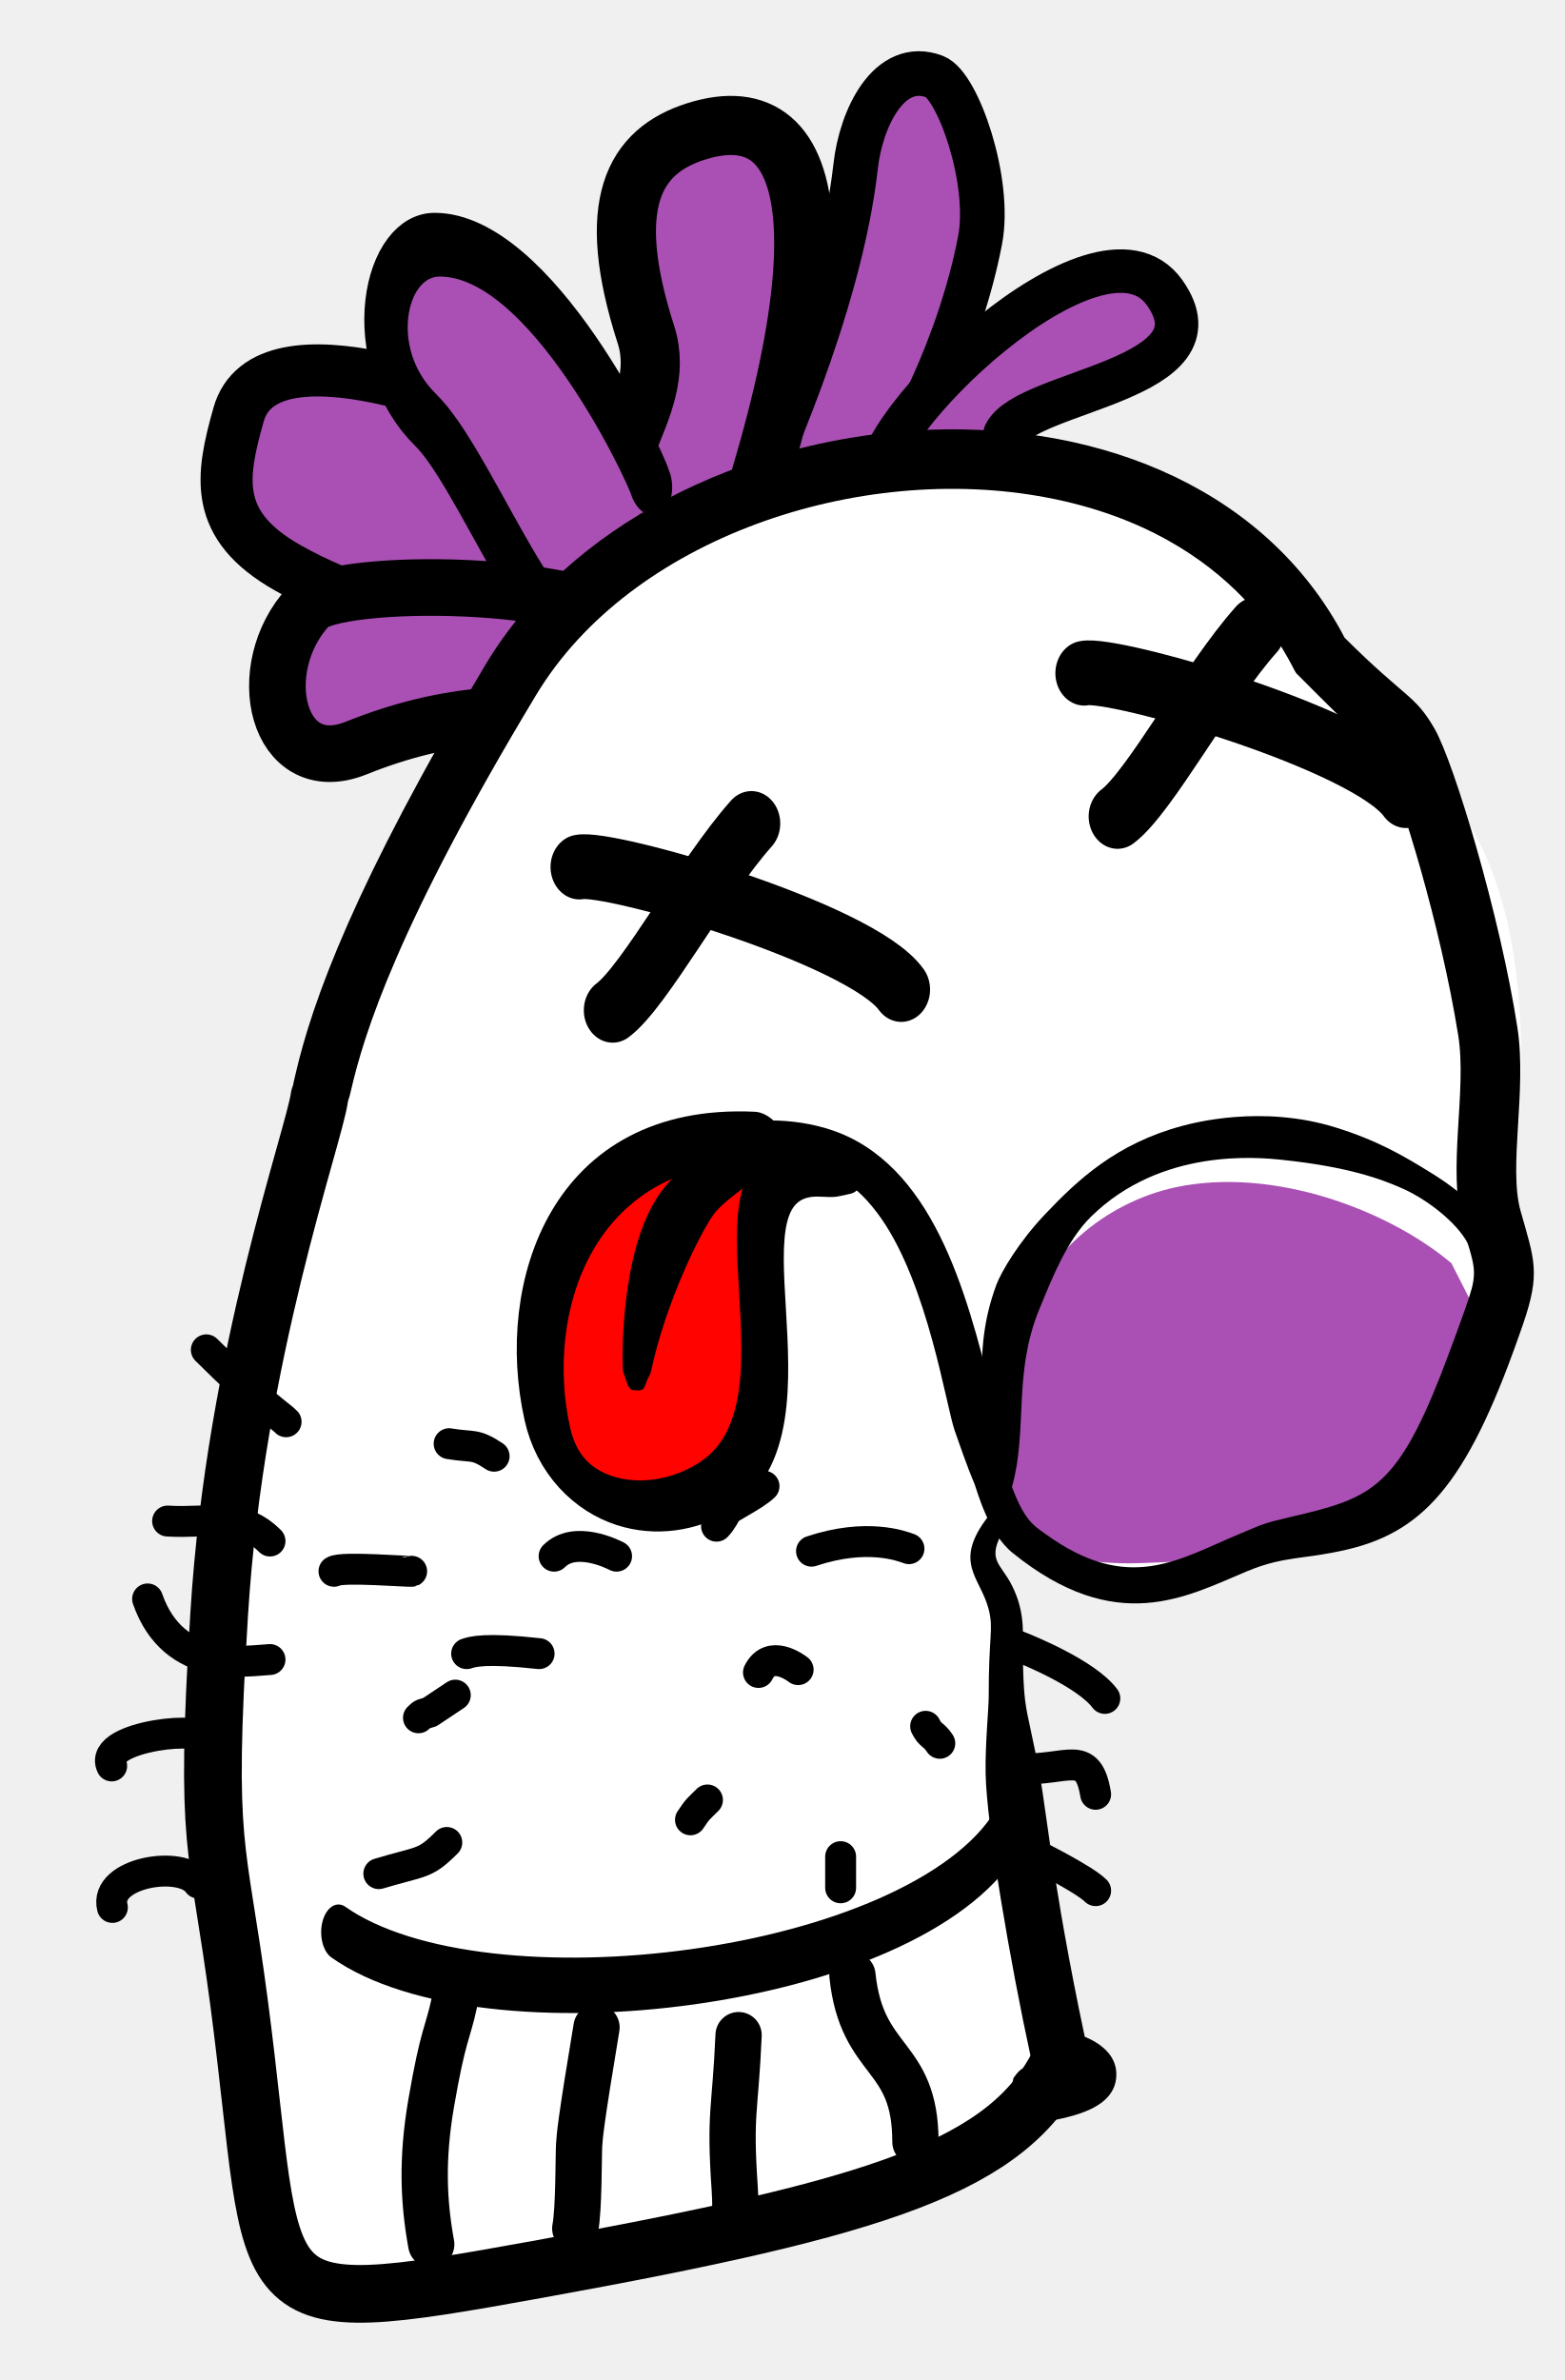
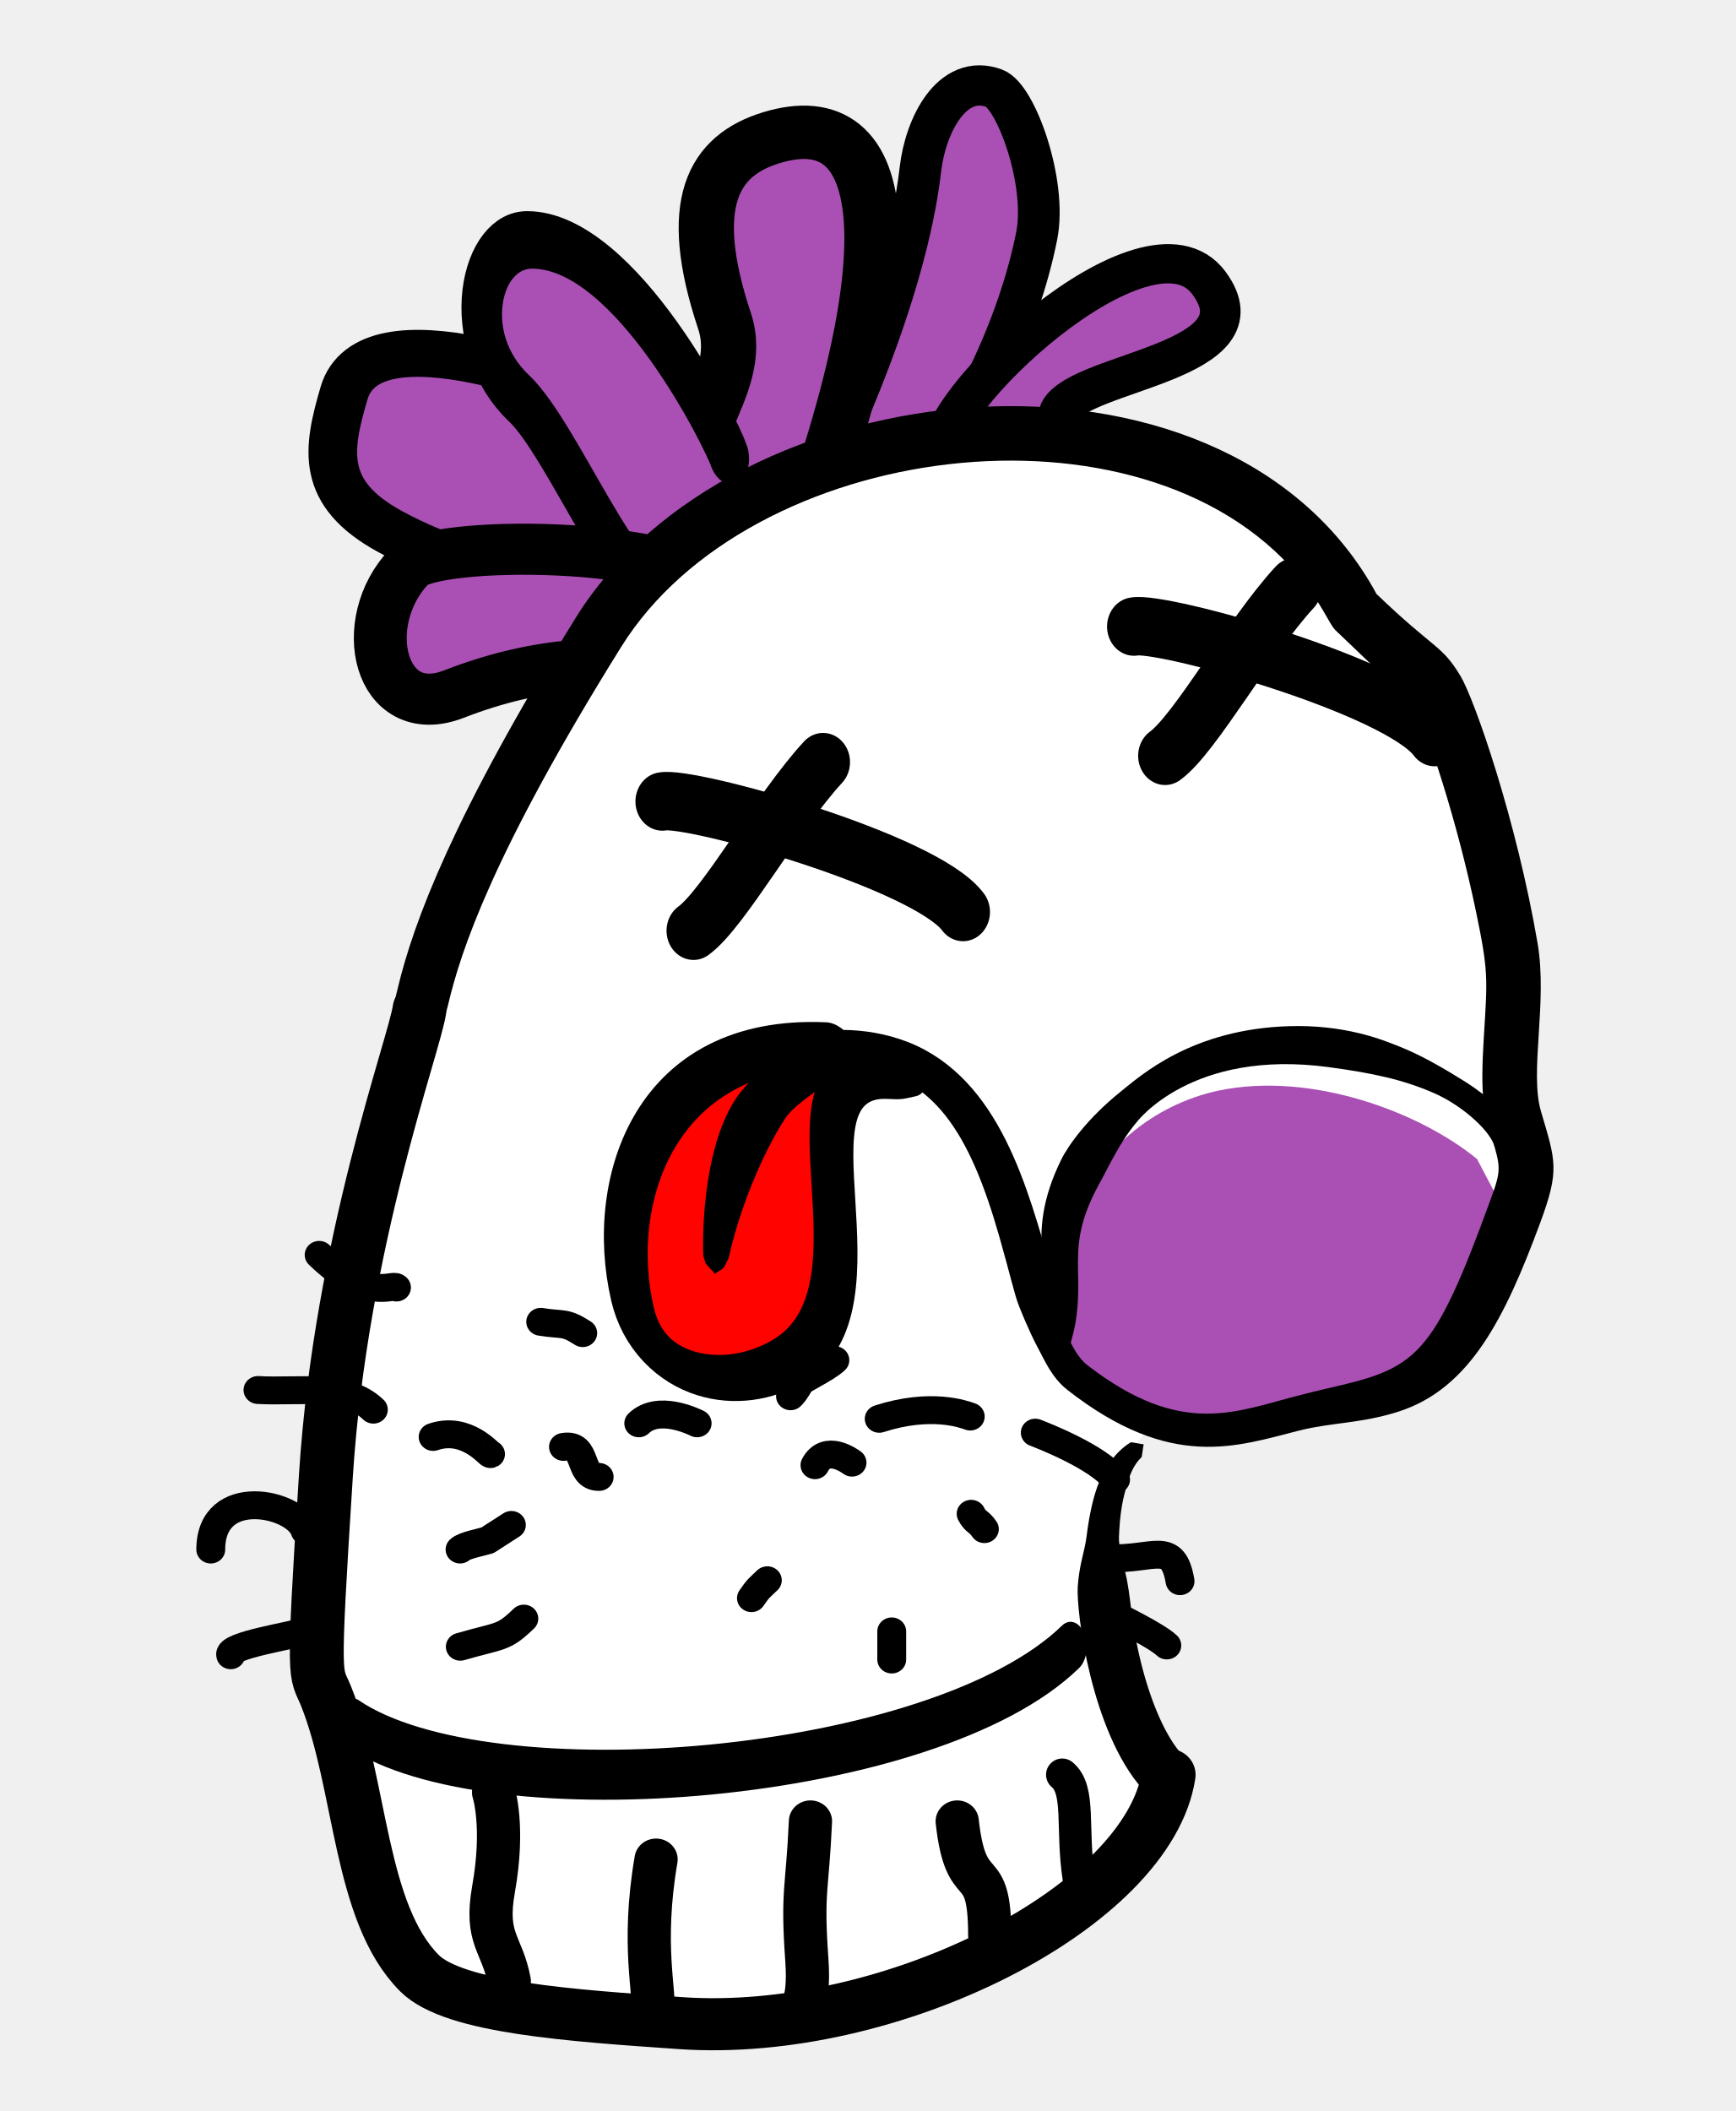
- <svg xmlns="http://www.w3.org/2000/svg" width="100%" height="100%" viewBox="0 0 217 330" version="1.1" xml:space="preserve" style="fill-rule:evenodd;clip-rule:evenodd;stroke-linecap:round;stroke-linejoin:round;stroke-miterlimit:1.5;">
+ <svg xmlns="http://www.w3.org/2000/svg" width="100%" height="100%" viewBox="0 0 231 281" version="1.1" xml:space="preserve" style="fill-rule:evenodd;clip-rule:evenodd;stroke-linecap:round;stroke-linejoin:round;stroke-miterlimit:1.5;">
  <g transform="matrix(1,0,0,1,-1303,-1989)">
-     <g id="Plan-de-travail10" transform="matrix(0.879994,0,0,1.018156,170.3951,-37.33584)">
+     <g id="BUILD-FAILED" transform="matrix(0.93683,0,0,0.865139,97.1905,267.2609)">
      <rect x="1288" y="1990.607" width="245.509" height="323.647" style="fill:none;" />
-       <g transform="matrix(1.028814,0,0,0.680788,2394.457,1878.361)">
-         <g transform="matrix(1.104544,0,0,1.442693,-2444.968,-2143.526)">
-           <path d="M1318.118,1661.657C1305.156,1655.177 1275.852,1643.96 1272.132,1657.144C1269.682,1665.83 1268.544,1672.502 1278.971,1678.397C1294.34,1687.087 1314.339,1688.378 1318.118,1690.267" style="fill:rgb(170,80,180);stroke:black;stroke-width:7.22px;" />
+       <g transform="matrix(1.067429,0,0,1.155884,-437.9903,-783.9499)">
+         <g transform="matrix(0.811929,0,0,0.600457,2506.205,2303.863)">
+           <g transform="matrix(1.104544,0,0,1.442693,-2444.968,-2143.526)">
+             <path d="M1318.118,1661.657C1305.156,1655.177 1275.852,1643.96 1272.132,1657.144C1269.682,1665.83 1268.544,1672.502 1278.971,1678.397C1294.34,1687.087 1314.339,1688.378 1318.118,1690.267" style="fill:rgb(170,80,180);stroke:black;stroke-width:7.22px;" />
+           </g>
+           <g transform="matrix(0.996621,0.621981,-0.476197,1.30173,-1542.513,-2746.838)">
+             <path d="M1374.503,1658.268C1374.554,1652.962 1374.169,1626.94 1367.708,1608.378C1365.515,1602.076 1365.513,1593.01 1372.237,1592.448C1375.651,1592.163 1385.582,1602.133 1387.699,1610.194C1391.326,1624.006 1391.369,1641.482 1388.378,1651.638" style="fill:rgb(170,80,180);stroke:black;stroke-width:6.19px;" />
+           </g>
+           <g transform="matrix(1.0445,0.46919,-0.359218,1.364266,-1764.458,-2647.809)">
+             <path d="M1344.265,1693.609C1346.207,1635.241 1335.024,1615.455 1320.16,1626.513C1312.962,1631.868 1311.354,1640.106 1322.786,1655.385C1329.491,1664.345 1320.416,1676.463 1329.561,1685.607" style="fill:rgb(170,80,180);stroke:black;stroke-width:8.2px;" />
+           </g>
+           <g transform="matrix(1.104544,0,0,1.442693,-2466.098,-2149.919)">
+             <path d="M1380.257,1671.104C1377.868,1663.936 1410.554,1631.902 1419.647,1644.632C1428.358,1656.827 1400.616,1658.118 1397.537,1664.276" style="fill:rgb(170,80,180);stroke:black;stroke-width:6.03px;" />
+           </g>
+           <g transform="matrix(0.833325,-0.160212,0.183536,1.628624,-2398.934,-2231.749)">
+             <path d="M1340.482,1662.461C1339.922,1659.944 1327.213,1631.846 1308.478,1629.973C1298.611,1628.986 1291.814,1642.117 1301.729,1650.843C1309.029,1657.267 1316.097,1679.519 1325.45,1681.857" style="fill:rgb(170,80,180);stroke:black;stroke-width:7.79px;" />
+           </g>
+           <g transform="matrix(1.104544,0,0,1.442693,-2423.907,-2137.46)">
+             <path d="M1310.179,1683.727C1301.736,1675.283 1266.324,1675.687 1262.782,1679.515C1254.78,1688.165 1258.361,1703.602 1269.384,1699.165C1281.549,1694.268 1293.637,1693.177 1306.207,1696.457" style="fill:rgb(170,80,180);stroke:black;stroke-width:7.85px;" />
+           </g>
+           <g transform="matrix(1.104544,0,0,1.442693,-2453.907,-2132.962)">
+             <path d="M1299.937,1725.667C1299.784,1726.139 1282.689,1764.802 1278.247,1814.146C1277.681,1820.429 1276.087,1827.326 1276.064,1836.044C1276.048,1842.485 1277.52,1851.057 1278.247,1862.109C1279.029,1874.006 1288.238,1892.817 1290.362,1893.685C1308.163,1900.963 1306.835,1895.372 1349.695,1897.84C1369.412,1898.975 1397.957,1876.873 1400.717,1862.109C1400.717,1862.109 1390.651,1834.265 1392.741,1820.95C1393.388,1816.824 1396.682,1813.777 1397.422,1811.639C1399.751,1809.585 1399.54,1806.424 1399.54,1806.424C1405.617,1808.783 1421.538,1809.731 1427.211,1806.424C1444.41,1796.398 1459.126,1782.074 1455.681,1767.436C1454.038,1760.453 1460.46,1719.123 1443.462,1698.4C1420.193,1670.031 1426.192,1660.91 1386.686,1658.502C1370.281,1657.502 1361.258,1656.239 1335.304,1669.217C1331.789,1670.974 1317.129,1687.852 1316.089,1689.931C1316.089,1689.931 1306.573,1705.193 1299.937,1725.667Z" style="fill:white;" />
+           </g>
+           <g transform="matrix(1.104544,0,0,1.442693,-2453.907,-2132.962)">
+             <path d="M1448.408,1767.49C1439.798,1760.193 1423.746,1754.027 1410.088,1756.967C1400.526,1759.025 1391.223,1766.513 1389.251,1776.374C1387.18,1786.726 1377.688,1801.435 1403.986,1809.095C1405.684,1809.59 1423.283,1808.458 1426.956,1806.928C1444.707,1799.532 1440.157,1793.226 1452.959,1776.157C1453.278,1775.732 1453.829,1778.194 1452.81,1776.157" style="fill:rgb(170,80,180);" />
+           </g>
+           <g transform="matrix(0.531985,0,0,0.694849,-3300.722,-1002.488)">
+             <path d="M4496.349,2133.871C4496.058,2135.208 4496.007,2136.594 4495.716,2137.932C4495.637,2138.293 4492.917,2139.778 4491.043,2147.386C4490.689,2148.824 4489.258,2152.969 4488.815,2161.422C4488.647,2164.636 4488.448,2165.46 4490.701,2174.885C4492.533,2182.555 4492.118,2189.208 4495.469,2203.294C4498.45,2215.821 4503.033,2227.143 4508.385,2233.106C4512.862,2238.093 4511.186,2239.035 4508.58,2245.281C4508.572,2245.301 4502.861,2247.646 4502.822,2247.645C4498.765,2247.582 4498.763,2247.034 4496.05,2243.902C4480.236,2225.652 4475.485,2187.062 4476.027,2179.183C4476.525,2171.936 4478.146,2168.207 4478.741,2163.276C4480.678,2147.224 4484.197,2141.869 4486.832,2138.384C4489.481,2134.88 4492.401,2133.203 4492.42,2133.205C4493.739,2133.358 4495.03,2133.718 4496.349,2133.871Z" />
+           </g>
+           <g transform="matrix(2.366914,0,0,3.091528,-2846.287,-1179.931)">
+             <path d="M787.667,535.497C787.378,535.353 784.972,534.15 783.624,535.497" style="fill:none;stroke:black;stroke-width:2px;" />
+           </g>
+           <g transform="matrix(2.366914,0,0,3.091528,-2861.277,-1202.706)">
+             <path d="M773.174,533.127C772.897,532.811 771.262,534.229 767.818,530.785" style="fill:none;stroke:black;stroke-width:2px;" />
+           </g>
+           <g transform="matrix(2.366914,0,0,3.091528,-2861.468,-1189.458)">
+             <path d="M771.654,537.599C769.726,535.671 766.4,536.361 763.662,536.19" style="fill:none;stroke:black;stroke-width:2px;" />
+           </g>
+           <g transform="matrix(2.366914,0,0,3.091528,-2846.287,-1179.931)">
+             <path d="M753.977,544.548C753.981,539.867 759.905,541.205 760.518,543.212" style="fill:none;stroke:black;stroke-width:2px;" />
+           </g>
+           <g transform="matrix(2.366914,0,0,3.091528,-2846.287,-1179.931)">
+             <path d="M780.881,539.342C779.373,539.367 780.136,536.88 778.409,537.188" style="fill:none;stroke:black;stroke-width:2px;" />
+           </g>
+           <g transform="matrix(2.366914,0,0,3.091528,-2846.287,-1179.931)">
+             <path d="M794.135,533.557C794.458,533.233 794.74,532.67 794.782,532.587C794.889,532.372 796.603,531.574 797.208,530.969" style="fill:none;stroke:black;stroke-width:2px;" />
+           </g>
+           <g transform="matrix(2.366914,0,0,3.091528,-2846.287,-1179.931)">
+             <path d="M800.28,535.174C803.847,533.985 806.114,534.835 806.586,535.012" style="fill:none;stroke:black;stroke-width:2px;" />
+           </g>
+           <g transform="matrix(2.366914,0,0,3.091528,-2846.287,-1179.931)">
+             <path d="M788.799,528.22C788.618,527.77 787.692,525.454 784.756,523.693" style="fill:none;stroke:black;stroke-width:2px;" />
+           </g>
+           <g transform="matrix(2.366914,0,0,3.091528,-2846.287,-1179.931)">
+             <path d="M779.743,529.029C778.475,528.184 778.409,528.483 776.832,528.22" style="fill:none;stroke:black;stroke-width:2px;" />
+           </g>
+           <g transform="matrix(2.366914,0,0,3.091528,-2846.287,-1179.931)">
+             <path d="M773.355,537.705C773.262,537.752 771.694,535.654 769.38,536.475" style="fill:none;stroke:black;stroke-width:2px;" />
+           </g>
+           <g transform="matrix(2.366914,0,0,3.091528,-2846.287,-1179.931)">
+             <path d="M755.362,552.129C755.06,551.417 759.794,550.705 760.518,550.396" style="fill:none;stroke:black;stroke-width:2px;" />
+           </g>
+           <g transform="matrix(2.366914,0,0,3.091528,-2865.324,-1171.518)">
+             <path d="M819.133,533.444C819.616,533.637 823.476,535.181 824.695,536.808" style="fill:none;stroke:black;stroke-width:2px;" />
+           </g>
+           <g transform="matrix(2.366914,0,0,3.091528,-2838.074,-1178.591)">
+             <path d="M812.697,544.734C815.851,544.866 817.148,543.387 817.648,546.384" style="fill:none;stroke:black;stroke-width:2px;" />
+           </g>
+           <g transform="matrix(2.366914,0,0,3.091528,-2840.244,-1183.615)">
+             <path d="M813.614,550.235C813.949,550.402 816.914,551.885 817.648,552.618" style="fill:none;stroke:black;stroke-width:2px;" />
+           </g>
+           <g transform="matrix(2.366914,0,0,3.091528,-2846.287,-1179.931)">
+             <path d="M795.83,538.501C796.597,536.967 798.232,538.194 798.397,538.317" style="fill:none;stroke:black;stroke-width:2px;" />
+           </g>
+           <g transform="matrix(2.366914,0,0,3.091528,-2846.287,-1179.931)">
+             <path d="M806.647,541.984C806.971,542.633 807.142,542.451 807.564,543.084" style="fill:none;stroke:black;stroke-width:2px;" />
+           </g>
+           <g transform="matrix(2.366914,0,0,3.091528,-2846.287,-1179.931)">
+             <path d="M801.147,550.418L801.147,552.435" style="fill:none;stroke:black;stroke-width:2px;" />
+           </g>
+           <g transform="matrix(2.366914,0,0,3.091528,-2846.287,-1179.931)">
+             <path d="M792.53,546.751C791.922,547.359 791.93,547.284 791.43,548.034" style="fill:none;stroke:black;stroke-width:2px;" />
+           </g>
+           <g transform="matrix(2.366914,0,0,3.091528,-2849.631,-1171.223)">
+             <path d="M776.213,539.967C776.081,540.055 774.563,541.067 774.563,541.067C774.1,541.222 772.965,541.424 772.658,541.731" style="fill:none;stroke:black;stroke-width:2px;" />
+           </g>
+           <g transform="matrix(2.366914,0,0,3.091528,-2846.287,-1179.931)">
+             <path d="M775.663,549.501C774.212,550.952 774.095,550.668 771.262,551.518" style="fill:none;stroke:black;stroke-width:2px;" />
+           </g>
+           <g transform="matrix(1.476165,0,0,1.928083,-1135.243,-2350.559)">
+             <path d="M81.239,1508.193C81.239,1508.193 82.481,1512.102 81.239,1519.305C80.235,1525.131 82.181,1525.508 82.985,1529.924" style="fill:white;stroke:black;stroke-width:4.8px;" />
+           </g>
+           <g transform="matrix(1.476165,0,0,1.928083,-1133.825,-2340.696)">
+             <path d="M98.328,1510.8C96.664,1520.788 98.314,1526.335 97.927,1528.272" style="fill:white;stroke:black;stroke-width:4.8px;" />
+           </g>
+           <g transform="matrix(1.476165,0,0,1.928083,-1132.938,-2344.168)">
+             <path d="M114.874,1508.215C114.527,1516.209 113.922,1516.164 114.473,1524.16C114.674,1527.068 114.36,1528.322 114.273,1528.673" style="fill:white;stroke:black;stroke-width:4.8px;" />
+           </g>
+           <g transform="matrix(1.476165,0,0,1.928083,-1130.633,-2340.251)">
+             <path d="M129.612,1506.184C130.59,1515.476 133.223,1509.994 133.223,1519.305" style="fill:none;stroke:black;stroke-width:4.8px;" />
+           </g>
+           <g transform="matrix(2.366914,0,0,4.948923,-2502.479,-1029.648)">
+             <path d="M618.532,317.587C627.95,321.735 658.854,320.106 668.277,314.163" style="fill:none;stroke:black;stroke-width:2.24px;" />
+           </g>
        </g>
-         <g transform="matrix(0.996621,0.621981,-0.476197,1.30173,-1542.513,-2746.838)">
-           <path d="M1374.503,1658.268C1374.554,1652.962 1374.169,1626.94 1367.708,1608.378C1365.515,1602.076 1365.513,1593.01 1372.237,1592.448C1375.651,1592.163 1385.582,1602.133 1387.699,1610.194C1391.326,1624.006 1391.369,1641.482 1388.378,1651.638" style="fill:rgb(170,80,180);stroke:black;stroke-width:6.19px;" />
+         <g transform="matrix(0.896812,0,0,0.866275,513.8059,1023.111)">
+           <path d="M1291.442,1744.443C1290.716,1749.893 1279.756,1780.123 1277.536,1816.151C1275.497,1849.236 1275.984,1845.979 1277.536,1849.967C1282.851,1863.626 1282.431,1883.298 1291.442,1892.611C1296.573,1897.914 1314.004,1899.106 1330.151,1900.267C1361.375,1902.513 1399.667,1882.379 1402.628,1862.109" style="fill:none;stroke:black;stroke-width:8px;" />
        </g>
-         <g transform="matrix(1.0445,0.46919,-0.359218,1.364266,-1764.458,-2647.809)">
-           <path d="M1344.265,1693.609C1346.207,1635.241 1335.024,1615.455 1320.16,1626.513C1312.962,1631.868 1311.354,1640.106 1322.786,1655.385C1329.491,1664.345 1320.416,1676.463 1329.561,1685.607" style="fill:rgb(170,80,180);stroke:black;stroke-width:8.2px;" />
+         <g transform="matrix(0.717478,0,0,0.866275,747.4372,1023.111)">
+           <path d="M1473.193,1697.825C1468.332,1693.962 1463.434,1690.13 1458.577,1686.264C1457.289,1685.24 1456.231,1682.336 1451.571,1677.772C1422.474,1649.268 1349.844,1657.145 1326.033,1688.775C1302.071,1720.605 1296.224,1735.694 1293.942,1743.646C1293.487,1745.231 1293.427,1745.297 1291.757,1746.16C1291.738,1746.17 1288.064,1746.678 1288.054,1746.672C1287.042,1746.072 1285.682,1745.741 1285.024,1744.867C1283.796,1743.236 1284.026,1743.107 1284.564,1741.24C1287.471,1731.148 1294.845,1714.714 1317.536,1684.384C1346.555,1645.595 1436.996,1638.261 1465.555,1679.763L1466.146,1680.657C1476.93,1689.249 1478.228,1688.425 1481.742,1693.277C1484.357,1696.887 1492.141,1715.446 1496.038,1734.32C1497.931,1743.483 1494.496,1754.085 1496.679,1760.195C1499.419,1767.867 1500.148,1769.188 1496.519,1777.307C1489.954,1791.993 1483.462,1802.745 1470.339,1806.275C1463.444,1808.13 1457.858,1807.955 1451.883,1809.198C1440.354,1811.595 1428.128,1815.481 1408.817,1802.977C1405.877,1801.074 1404.494,1798.279 1403.446,1796.685C1402.901,1795.855 1401.67,1793.918 1399.83,1790.087C1398.954,1788.262 1398.312,1785.616 1396.161,1779.379C1390.621,1763.312 1383.963,1754.789 1369.927,1753.286C1361.648,1752.4 1360.717,1754.328 1360.45,1754.612C1356.741,1758.55 1352.596,1769.041 1351.206,1772.565C1350.283,1774.904 1350.411,1774.948 1350.246,1775.112C1349.776,1775.58 1349.482,1776.228 1348.832,1776.512C1348.812,1776.521 1346.622,1776.687 1346.613,1776.681C1346.047,1776.293 1345.265,1776.048 1344.923,1775.51C1344.58,1774.971 1344.662,1774.3 1344.711,1773.693C1344.723,1773.538 1346.616,1768.581 1346.785,1768.137C1353.475,1750.618 1357.183,1749.189 1360.879,1748.253C1364.689,1747.288 1374.284,1747.087 1382.389,1750.734C1397.966,1757.744 1402.347,1775.023 1406.797,1787.396C1406.964,1787.861 1407.742,1791.785 1409.063,1795.024C1409.167,1795.28 1410.515,1797.884 1412.452,1799.127C1430.236,1810.535 1440.314,1806.158 1452.181,1803.728C1454.55,1803.243 1454.537,1803.213 1456.919,1802.765C1473.587,1799.629 1476.516,1798.279 1487.314,1773.733C1489.293,1769.235 1489.251,1768.86 1487.546,1764.166C1486.062,1760.081 1485.362,1757.96 1486.082,1748.547C1486.765,1739.626 1486.906,1738.575 1484.603,1729.418C1481.045,1715.273 1475.699,1702.126 1473.193,1697.825Z" />
        </g>
-         <g transform="matrix(1.104544,0,0,1.442693,-2466.098,-2149.919)">
-           <path d="M1380.257,1671.104C1377.868,1663.936 1410.554,1631.902 1419.647,1644.632C1428.358,1656.827 1400.616,1658.118 1397.537,1664.276" style="fill:rgb(170,80,180);stroke:black;stroke-width:6.03px;" />
+         <g transform="matrix(0.896812,0,0,0.972153,507.988,560.3689)">
+           <path d="M1357.822,1996.646C1351.017,2003.451 1343.053,2016.751 1338.586,2019.729" style="fill:none;stroke:black;stroke-width:8px;" />
        </g>
-         <g transform="matrix(0.833325,-0.160212,0.183536,1.628624,-2398.934,-2231.749)">
-           <path d="M1340.482,1662.461C1339.922,1659.944 1327.213,1631.846 1308.478,1629.973C1298.611,1628.986 1291.814,1642.117 1301.729,1650.843C1309.029,1657.267 1316.097,1679.519 1325.45,1681.857" style="fill:rgb(170,80,180);stroke:black;stroke-width:7.79px;" />
+         <g transform="matrix(0.896812,0,0,0.972153,570.7686,537.0842)">
+           <path d="M1357.822,1996.646C1351.017,2003.451 1343.053,2016.751 1338.586,2019.729" style="fill:none;stroke:black;stroke-width:8px;" />
        </g>
-         <g transform="matrix(1.104544,0,0,1.442693,-2423.907,-2137.46)">
-           <path d="M1310.179,1683.727C1301.736,1675.283 1266.324,1675.687 1262.782,1679.515C1254.78,1688.165 1258.361,1703.602 1269.384,1699.165C1281.549,1694.268 1293.637,1693.177 1306.207,1696.457" style="fill:rgb(170,80,180);stroke:black;stroke-width:7.85px;" />
+         <g transform="matrix(0.896812,0,0,0.972153,507.988,560.3689)">
+           <path d="M1333.97,2002.032C1337.975,2001.231 1373.032,2010.208 1378.597,2017.164" style="fill:none;stroke:black;stroke-width:8px;" />
        </g>
-         <g transform="matrix(1.104544,0,0,1.442693,-2453.907,-2132.962)">
-           <path d="M1299.937,1725.667C1299.784,1726.139 1282.689,1764.802 1278.247,1814.146C1277.681,1820.429 1278.27,1837.015 1278.247,1845.732C1278.212,1859.108 1285.222,1906.633 1289.523,1907.675C1308.465,1912.268 1308.434,1904.419 1347.544,1903.374C1367.058,1902.852 1399.268,1886.62 1394.174,1866.565C1390.995,1854.048 1387.008,1839.885 1385.465,1827.823C1384.935,1823.679 1386.224,1819.819 1386.042,1816.43C1385.736,1810.747 1384.281,1806.393 1385.02,1804.255C1390.219,1801.83 1399.345,1815.535 1406.596,1811.639C1417.327,1809.347 1419.478,1808.931 1427.211,1806.424C1446.149,1800.284 1454.011,1782.381 1455.681,1767.436C1456.791,1757.512 1464.845,1714.437 1443.462,1698.4C1414.109,1676.385 1426.192,1660.91 1386.686,1658.502C1370.281,1657.502 1361.258,1656.239 1335.304,1669.217C1331.789,1670.974 1317.129,1687.852 1316.089,1689.931C1316.089,1689.931 1306.573,1705.193 1299.937,1725.667Z" style="fill:white;" />
+         <g transform="matrix(0.896812,0,0,0.972153,570.7686,537.0842)">
+           <path d="M1333.97,2002.032C1337.975,2001.231 1373.032,2010.208 1378.597,2017.164" style="fill:none;stroke:black;stroke-width:8px;" />
        </g>
-         <g transform="matrix(1.104544,0,0,1.442693,-2453.907,-2132.962)">
-           <path d="M1448.408,1767.49C1439.798,1760.193 1423.746,1754.027 1410.088,1756.967C1400.526,1759.025 1391.223,1766.513 1389.251,1776.374C1387.18,1786.726 1374.493,1809.095 1403.986,1809.095C1405.75,1809.095 1423.283,1808.458 1426.956,1806.928C1444.707,1799.532 1440.157,1793.226 1452.959,1776.157C1453.278,1775.732 1453.829,1778.194 1452.81,1776.157" style="fill:rgb(170,80,180);" />
+         <g transform="matrix(0.896812,0,0,0.866275,513.8059,1023.111)">
+           <path d="M1385.784,1797.208C1385.045,1797.014 1385.015,1796.99 1384.624,1796.309C1384.044,1795.302 1384.41,1795.228 1384.566,1794.065C1385.658,1785.922 1380.863,1779.81 1386.695,1767.569C1387.775,1765.303 1390.669,1761.18 1395.404,1757.226C1398.533,1754.613 1406.09,1747.53 1420.508,1747.077C1428.722,1746.819 1434.221,1749.13 1436.168,1749.914C1438.338,1750.788 1440.966,1751.939 1446.307,1755.392C1447.825,1756.373 1452.84,1759.666 1454.518,1763.981C1455.109,1765.502 1454.643,1765.565 1453.482,1766.68C1453.475,1766.687 1452.046,1766.633 1452.028,1766.625C1450.975,1766.126 1451.251,1765.836 1450.71,1764.78C1449.354,1762.131 1445.519,1758.944 1442.012,1757.359C1437.384,1755.266 1432.897,1754.286 1426.436,1753.378C1406.053,1750.515 1397.945,1761.754 1397.866,1761.852C1395.33,1764.975 1393.874,1768.417 1392.41,1771.153C1387.516,1780.297 1389.891,1783.924 1388.968,1791.507C1388.718,1793.56 1388.333,1794.755 1388.14,1795.571C1387.932,1796.449 1387.965,1796.529 1387.218,1796.99C1386.561,1797.395 1386.524,1797.402 1385.784,1797.208Z" />
        </g>
-         <g transform="matrix(0.531985,0,0,0.694849,-3300.722,-1002.488)">
-           <path d="M4478.563,2273.933C4478.287,2273.02 4478.15,2272.194 4478.024,2271.613C4472.036,2244.141 4465.252,2204.599 4464.973,2189.827C4464.81,2181.233 4465.868,2171.087 4465.861,2167.546C4465.822,2149.836 4467.353,2148.185 4465.806,2142.31C4463.394,2133.154 4455.385,2128.978 4465.782,2115.663C4467.283,2113.741 4467.66,2114.081 4470.044,2114.58C4470.063,2114.584 4471.165,2116.357 4471.172,2116.394C4471.449,2117.961 4471.127,2117.945 4470.33,2119.315C4464.986,2128.494 4469.252,2128.958 4472.607,2135.726C4476.757,2144.096 4475.512,2150.078 4475.764,2159.561C4475.991,2168.121 4476.634,2170.654 4476.999,2172.71C4477.126,2173.429 4479.126,2182.929 4479.765,2185.828C4482.017,2196.037 4483.459,2216.174 4491.787,2257.261C4492.387,2260.223 4493.009,2263.175 4493.509,2265.51C4497.72,2267.278 4502.94,2270.7 4502.593,2276.932C4502.08,2286.138 4490.268,2288.508 4482.077,2290.014C4475.289,2291.262 4475.339,2289.366 4471.629,2283.541C4471.619,2283.525 4472.975,2277.421 4472.995,2277.392C4475.1,2274.387 4475.932,2274.327 4478.563,2273.933Z" />
+         <g transform="matrix(0.466328,-0.36026,0.56014,0.67652,-57.03926,1630.586)">
+           <path d="M1349.617,2061.631C1319.777,2044.144 1289.122,2057.798 1277.249,2074.053C1269.694,2084.397 1280.998,2094.107 1296.377,2095.319C1323.875,2097.487 1335.236,2058.773 1353.358,2069.647C1355.515,2070.941 1355.359,2070.731 1357.741,2071.525" style="fill:rgb(255,3,0);stroke:black;stroke-width:8px;" />
        </g>
-         <g transform="matrix(2.366914,0,0,3.091528,-2846.287,-1179.931)">
-           <path d="M787.667,535.497C787.378,535.353 784.972,534.15 783.624,535.497" style="fill:none;stroke:black;stroke-width:2px;" />
+         <g transform="matrix(0.896812,0,0,0.866275,539.9472,760.5656)">
+           <path d="M1326,2052.382C1326.084,2052.163 1326.157,2051.974 1326.161,2051.972C1327.315,2051.451 1327.525,2051.109 1328.372,2052.076C1329.538,2053.406 1328.063,2054.884 1327.895,2055.051C1325.73,2057.222 1318.548,2061.38 1316.726,2064.096C1314.007,2068.151 1310.082,2077.031 1308.301,2085.225C1308.167,2085.844 1308.153,2085.836 1307.879,2086.398C1307.817,2086.523 1307.756,2086.648 1307.698,2086.775C1307.238,2087.773 1306.936,2087.478 1306.139,2088.214C1305.713,2087.642 1305.175,2087.167 1304.749,2086.595C1304.74,2086.584 1304.409,2085.478 1304.406,2085.454C1304.33,2084.761 1303.853,2068.074 1310.075,2060.11C1313.206,2056.102 1317.237,2054.882 1323.051,2053.203C1324.386,2052.817 1324.443,2052.831 1325.971,2052.352C1325.978,2052.36 1325.988,2052.37 1326,2052.382Z" />
        </g>
-         <g transform="matrix(2.366914,0,0,3.091528,-2861.277,-1202.706)">
-           <path d="M772.616,534.167C772.339,533.851 770.897,532.958 767.453,529.514" style="fill:none;stroke:black;stroke-width:2px;" />
+         <g transform="matrix(1.037538,0,0,1.037538,-59.67478,-83.37661)">
+           <path d="M1751.467,2621.184C1753.846,2623.167 1752.605,2628.059 1753.592,2634.477" style="fill:none;stroke:black;stroke-width:4.16px;" />
        </g>
-         <g transform="matrix(2.366914,0,0,3.091528,-2861.468,-1189.458)">
-           <path d="M771.654,537.599C769.726,535.671 767.766,536.477 765.028,536.306" style="fill:none;stroke:black;stroke-width:2px;" />
-         </g>
-         <g transform="matrix(2.366914,0,0,3.091528,-2859.172,-1187.374)">
-           <path d="M770.684,544.593C769.256,544.661 764.474,545.572 762.764,540.672" style="fill:none;stroke:black;stroke-width:2px;" />
-         </g>
-         <g transform="matrix(2.366914,0,0,3.091528,-2846.287,-1179.931)">
-           <path d="M754.996,549.069C754.047,547.056 761.717,546.378 760.599,547.456" style="fill:none;stroke:black;stroke-width:2px;" />
-         </g>
-         <g transform="matrix(2.366914,0,0,3.091528,-2846.287,-1179.931)">
-           <path d="M782.654,541.804C779.137,541.413 778.32,541.685 777.964,541.804" style="fill:none;stroke:black;stroke-width:2px;" />
-         </g>
-         <g transform="matrix(2.366914,0,0,3.091528,-2846.287,-1179.931)">
-           <path d="M794.135,533.557C794.458,533.233 794.74,532.67 794.782,532.587C794.889,532.372 796.603,531.574 797.208,530.969" style="fill:none;stroke:black;stroke-width:2px;" />
-         </g>
-         <g transform="matrix(2.366914,0,0,3.091528,-2846.287,-1179.931)">
-           <path d="M800.28,535.174C803.847,533.985 806.114,534.835 806.586,535.012" style="fill:none;stroke:black;stroke-width:2px;" />
-         </g>
-         <g transform="matrix(2.366914,0,0,3.091528,-2846.287,-1179.931)">
-           <path d="M788.799,528.22C788.618,527.77 787.692,525.454 784.756,523.693" style="fill:none;stroke:black;stroke-width:2px;" />
-         </g>
-         <g transform="matrix(2.366914,0,0,3.091528,-2846.287,-1179.931)">
-           <path d="M779.743,529.029C778.475,528.184 778.409,528.483 776.832,528.22" style="fill:none;stroke:black;stroke-width:2px;" />
-         </g>
-         <g transform="matrix(2.366914,0,0,3.091528,-2846.287,-1179.931)">
-           <path d="M774.407,536.475C774.314,536.521 769.865,536.151 769.38,536.475" style="fill:none;stroke:black;stroke-width:2px;" />
-         </g>
-         <g transform="matrix(2.366914,0,0,3.091528,-2846.287,-1179.931)">
-           <path d="M755.041,558.225C754.468,555.968 759.55,555.114 760.599,556.65" style="fill:none;stroke:black;stroke-width:2px;" />
-         </g>
-         <g transform="matrix(2.366914,0,0,3.091528,-2861.56,-1169.508)">
-           <path d="M820.151,537.965C820.634,538.158 824.494,539.703 825.714,541.329" style="fill:none;stroke:black;stroke-width:2px;" />
-         </g>
-         <g transform="matrix(2.366914,0,0,3.091528,-2846.287,-1179.931)">
-           <path d="M813.716,549.255C816.87,549.387 818.166,547.908 818.666,550.905" style="fill:none;stroke:black;stroke-width:2px;" />
-         </g>
-         <g transform="matrix(2.366914,0,0,3.091528,-2846.287,-1179.931)">
-           <path d="M814.633,554.756C814.968,554.923 817.933,556.406 818.666,557.139" style="fill:none;stroke:black;stroke-width:2px;" />
-         </g>
-         <g transform="matrix(2.366914,0,0,3.091528,-2846.287,-1179.931)">
-           <path d="M796.848,543.022C797.615,541.488 799.251,542.715 799.415,542.838" style="fill:none;stroke:black;stroke-width:2px;" />
-         </g>
-         <g transform="matrix(2.366914,0,0,3.091528,-2846.287,-1179.931)">
-           <path d="M807.666,546.505C807.99,547.154 808.16,546.972 808.582,547.605" style="fill:none;stroke:black;stroke-width:2px;" />
-         </g>
-         <g transform="matrix(2.366914,0,0,3.091528,-2846.287,-1179.931)">
-           <path d="M802.165,554.939L802.165,556.956" style="fill:none;stroke:black;stroke-width:2px;" />
-         </g>
-         <g transform="matrix(2.366914,0,0,3.091528,-2846.287,-1179.931)">
-           <path d="M793.548,551.272C792.94,551.88 792.948,551.805 792.448,552.556" style="fill:none;stroke:black;stroke-width:2px;" />
-         </g>
-         <g transform="matrix(2.366914,0,0,3.091528,-2846.287,-1179.931)">
-           <path d="M777.231,544.489C777.099,544.577 775.581,545.589 775.581,545.589C775.118,545.743 775.155,545.648 774.848,545.955" style="fill:none;stroke:black;stroke-width:2px;" />
-         </g>
-         <g transform="matrix(2.366914,0,0,3.091528,-2846.287,-1179.931)">
-           <path d="M776.681,554.022C775.23,555.473 775.114,555.189 772.281,556.039" style="fill:none;stroke:black;stroke-width:2px;" />
-         </g>
-         <g transform="matrix(1.476165,0,0,1.928083,-1135.243,-2350.559)">
-           <path d="M87.025,1512.055C86.307,1515.404 85.86,1515.282 84.618,1522.484C83.614,1528.31 83.814,1532.757 84.618,1537.173" style="fill:white;stroke:black;stroke-width:4.8px;" />
-         </g>
-         <g transform="matrix(1.476165,0,0,1.928083,-1135.243,-2350.559)">
-           <path d="M101.766,1514.662C100.102,1524.65 100.023,1525.909 99.961,1526.897C99.899,1527.884 99.947,1533.584 99.56,1535.521" style="fill:white;stroke:black;stroke-width:4.8px;" />
-         </g>
-         <g transform="matrix(1.476165,0,0,1.928083,-1135.243,-2350.559)">
-           <path d="M116.507,1515.465C116.16,1523.459 115.555,1523.413 116.106,1531.409C116.307,1534.317 115.993,1535.571 115.906,1535.922" style="fill:white;stroke:black;stroke-width:4.8px;" />
-         </g>
-         <g transform="matrix(1.476165,0,0,1.928083,-1135.243,-2350.559)">
-           <path d="M128.32,1509.268C129.298,1518.561 134.856,1517.244 134.856,1526.554" style="fill:none;stroke:black;stroke-width:4.8px;" />
-         </g>
-         <g transform="matrix(2.366914,0,0,4.948923,-2502.479,-1029.648)">
-           <path d="M624.415,319.35C633.833,323.498 661.674,321.371 667.664,315.27" style="fill:none;stroke:black;stroke-width:2.24px;" />
-         </g>
-       </g>
-       <g transform="matrix(1.136371,0,0,0.982168,-130.1584,426.2658)">
-         <path d="M1291.442,1744.443C1290.716,1749.893 1279.756,1780.123 1277.536,1816.151C1275.497,1849.236 1277.3,1847.28 1280.287,1869.956C1285.89,1912.501 1280.182,1914.506 1321.697,1906.99C1369.321,1898.368 1387.041,1892.682 1394.174,1878.062" style="fill:none;stroke:black;stroke-width:8px;" />
-       </g>
-       <g transform="matrix(0.909133,0,0,0.982168,165.8813,426.2658)">
-         <path d="M1473.058,1697.729C1468.042,1693.684 1462.913,1689.73 1457.905,1685.678C1457.105,1685.031 1448.4,1666.46 1414.711,1661.323C1382.082,1656.347 1342.533,1666.947 1326.164,1688.691C1302.188,1720.538 1296.337,1735.639 1294.051,1743.604C1293.601,1745.169 1293.538,1745.237 1291.844,1746.097C1291.826,1746.106 1288.078,1746.63 1288.069,1746.624C1287.03,1746.039 1285.637,1745.722 1284.956,1744.863C1283.687,1743.261 1283.922,1743.132 1284.455,1741.283C1287.355,1731.212 1294.72,1714.792 1317.405,1684.468C1346.457,1645.635 1437.114,1638.325 1465.685,1679.845C1465.752,1679.943 1465.762,1679.96 1466.281,1680.747C1477.075,1689.346 1478.398,1688.563 1481.873,1693.36C1485.228,1697.992 1493.273,1719.385 1496.24,1734.816C1497.922,1743.567 1494.638,1754.146 1496.794,1760.248C1499.187,1767.019 1500.269,1768.828 1497.24,1775.877C1488.074,1797.208 1480.668,1804.547 1466.799,1807.169C1459.19,1808.607 1455.926,1808.011 1449.331,1810.209C1438.881,1813.693 1426.743,1819.284 1408.728,1807.637C1404.509,1804.909 1402.618,1799.06 1402.182,1798.168C1401.716,1797.213 1401.134,1796.306 1398.703,1790.68C1397.211,1787.227 1394.094,1770.617 1386.02,1761.324C1381.832,1756.504 1376.346,1753.246 1366.616,1753.024C1364.066,1752.966 1361.944,1753.331 1361.186,1753.937C1358.097,1756.403 1353.901,1766.172 1353.422,1767.286C1351.908,1770.811 1350.551,1774.443 1350.317,1775.07C1349.976,1775.983 1349.934,1776.019 1348.886,1776.472C1348.867,1776.48 1346.632,1776.662 1346.623,1776.656C1346.041,1776.278 1345.239,1776.043 1344.882,1775.514C1344.526,1774.986 1344.601,1774.323 1344.645,1773.723C1344.655,1773.574 1346.548,1768.614 1346.717,1768.171C1353.324,1750.854 1356.999,1749.363 1360.451,1748.394C1364.691,1747.204 1373.601,1747.39 1380.31,1749.963C1396.598,1756.209 1401.635,1774.425 1405.947,1788.138C1406.437,1789.695 1407.212,1795.15 1408.114,1797.306C1410.562,1803.153 1412.458,1803.872 1414.35,1804.973C1428.831,1813.403 1437.478,1808.548 1448.061,1805.023C1452.037,1803.699 1451.998,1803.586 1456.856,1802.679C1470.468,1800.137 1475.07,1798.982 1482.913,1783.045C1483.501,1781.85 1487.564,1773.308 1488.321,1771.001C1489.277,1768.089 1488.37,1766.957 1486.762,1762.264C1484.055,1754.365 1487.539,1743.644 1485.979,1735.869C1482.911,1720.577 1476.078,1702.789 1473.058,1697.729Z" />
-       </g>
-       <g transform="matrix(1.136371,0,0,1.102211,-137.5304,-98.38262)">
-         <path d="M1357.822,1996.646C1351.017,2003.451 1343.053,2016.751 1338.586,2019.729" style="fill:rgb(170,80,180);stroke:black;stroke-width:8px;" />
-       </g>
-       <g transform="matrix(1.136371,0,0,1.102211,-57.97967,-124.7825)">
-         <path d="M1357.822,1996.646C1351.017,2003.451 1343.053,2016.751 1338.586,2019.729" style="fill:rgb(170,80,180);stroke:black;stroke-width:8px;" />
-       </g>
-       <g transform="matrix(1.136371,0,0,1.102211,-137.5304,-98.38262)">
-         <path d="M1333.97,2002.032C1337.975,2001.231 1373.032,2010.208 1378.597,2017.164" style="fill:rgb(170,80,180);stroke:black;stroke-width:8px;" />
-       </g>
-       <g transform="matrix(1.136371,0,0,1.102211,-57.97967,-124.7825)">
-         <path d="M1333.97,2002.032C1337.975,2001.231 1373.032,2010.208 1378.597,2017.164" style="fill:rgb(170,80,180);stroke:black;stroke-width:8px;" />
-       </g>
-       <g transform="matrix(1.136371,0,0,0.982168,-130.1584,426.2658)">
-         <path d="M1384.941,1800.658C1384.19,1800.469 1384.159,1800.443 1383.761,1799.779C1383.164,1798.785 1383.531,1798.708 1383.693,1797.557C1384.801,1789.671 1381.243,1781.373 1385.305,1770.471C1385.98,1768.662 1388.424,1764.531 1392.019,1760.732C1396.591,1755.902 1401.923,1750.918 1411.004,1748.462C1412.577,1748.037 1422.081,1745.476 1432.306,1748.647C1438.117,1750.449 1441.727,1752.559 1445.678,1755.014C1447.094,1755.894 1452.757,1759.388 1454.556,1764.015C1455.14,1765.516 1454.666,1765.572 1453.472,1766.655C1453.465,1766.661 1452.01,1766.592 1451.995,1766.585C1450.863,1766.052 1451.199,1765.73 1450.609,1764.625C1449.143,1761.881 1445.189,1758.738 1441.752,1757.183C1438.462,1755.694 1433.782,1754.087 1424.961,1753.152C1421.419,1752.776 1408.12,1751.518 1398.446,1761.012C1395.124,1764.272 1393.132,1769.294 1391.233,1773.928C1387.617,1782.75 1389.661,1790.529 1387.507,1798.356C1387.414,1798.693 1387.415,1798.689 1387.334,1799.03C1387.128,1799.898 1387.163,1799.981 1386.399,1800.439C1385.712,1800.852 1385.056,1800.687 1384.941,1800.658Z" />
-       </g>
-       <g transform="matrix(0.590894,-0.408457,0.709766,0.767027,-853.4896,1115.011)">
-         <path d="M1349.617,2061.631C1319.777,2044.144 1289.122,2057.798 1277.249,2074.053C1269.694,2084.397 1280.998,2094.107 1296.377,2095.319C1323.875,2097.487 1335.236,2058.773 1353.358,2069.647C1355.515,2070.941 1355.359,2070.731 1357.741,2071.525" style="fill:rgb(255,3,0);stroke:black;stroke-width:8px;" />
-       </g>
-       <g transform="matrix(1.136371,0,0,0.982168,-97.03419,128.5969)">
-         <path d="M1325.978,2052.402C1326.072,2052.176 1326.156,2051.975 1326.16,2051.974C1327.344,2051.482 1327.563,2051.149 1328.408,2052.113C1329.542,2053.406 1328.1,2054.845 1327.934,2055.011C1325.896,2057.046 1318.748,2061.244 1316.93,2063.81C1314.888,2066.692 1310.22,2076.308 1308.252,2085.618C1308.187,2085.924 1307.815,2086.547 1307.724,2086.781C1307.288,2087.907 1307.347,2088.254 1306.14,2088.188C1305.562,2088.156 1305.546,2088.123 1305.16,2087.691C1305.057,2087.576 1304.386,2085.601 1304.372,2085.475C1304.29,2084.74 1303.798,2068.995 1309.473,2060.913C1312.704,2056.311 1316.867,2055.01 1324.369,2052.872C1324.497,2052.836 1324.493,2052.83 1325.966,2052.39C1325.97,2052.394 1325.974,2052.398 1325.978,2052.402Z" />
      </g>
    </g>
  </g>
</svg>
